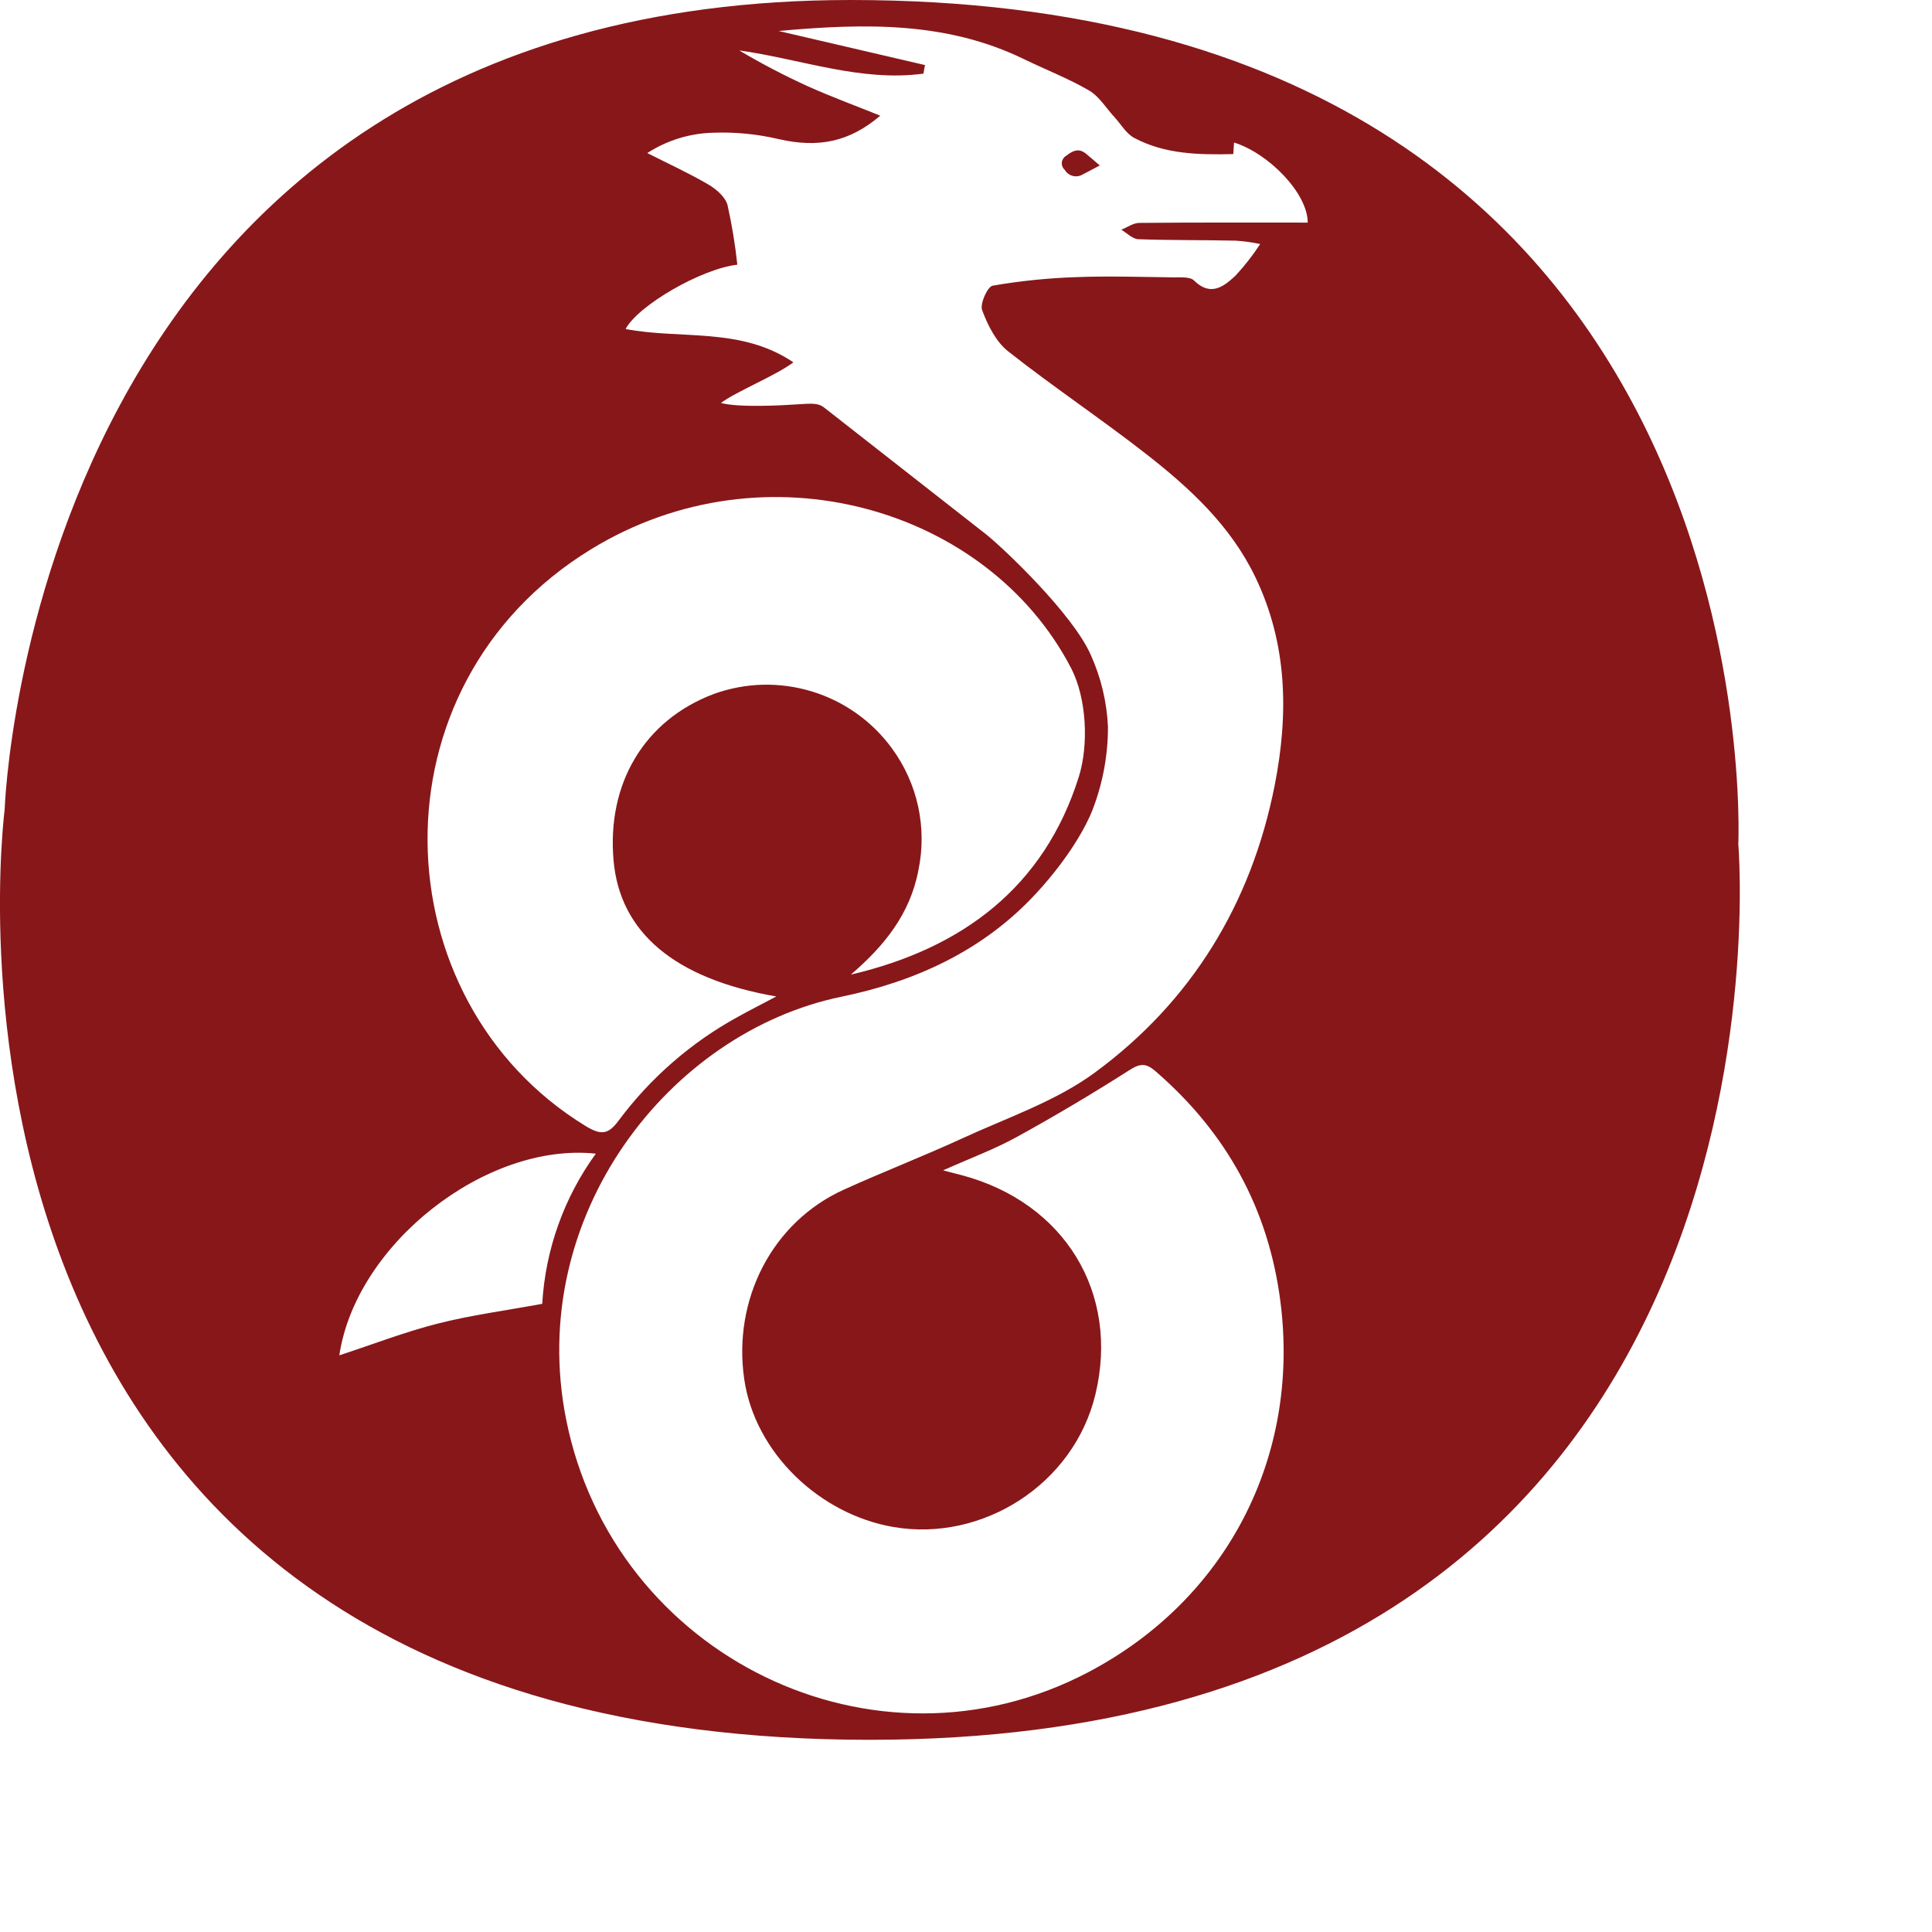
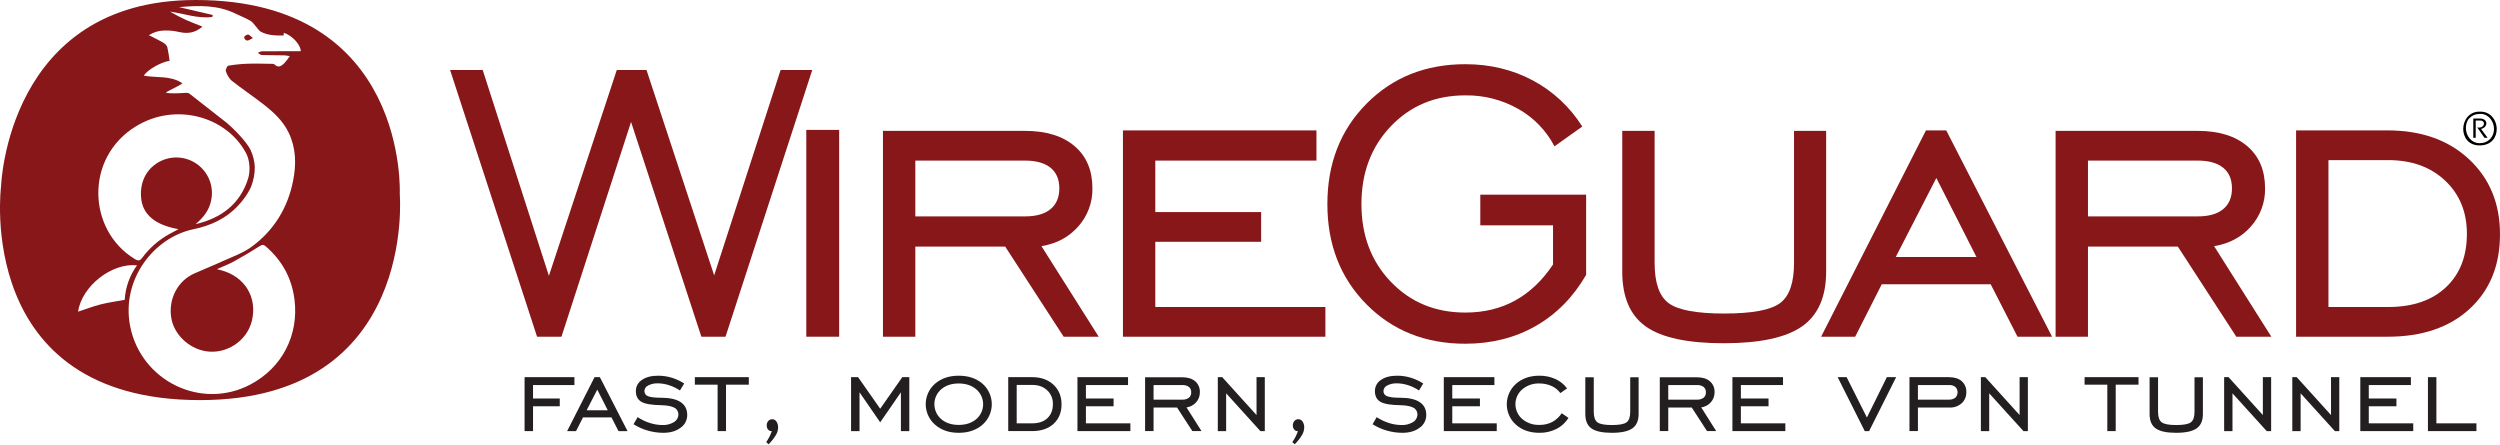
- <svg xmlns="http://www.w3.org/2000/svg" version="1.1" viewBox="0 0 333.14 333.14">
+ <svg xmlns="http://www.w3.org/2000/svg" version="1.1" viewBox="0 0 1874.5 333.14">
  <defs>
    <style>.a{fill:#88171a;}.b{fill:#231f20;}</style>
  </defs>
  <path class="a" transform="translate(-1.5394)" d="m404.23 252.47-65.215-199.99h24.456l49.636 154.34 50.904-154.34h22.282l50.723 153.98 49.817-153.98h23.731l-65.034 199.99h-18.115l-52.715-161.04-52.172 161.04h-18.296z" />
  <path class="a" transform="translate(-1.5394)" d="m606.1 252.47v-155.07h24.637v155.07h-24.637z" />
  <path class="a" transform="translate(-1.5394)" d="m687.85 184.9v67.57h-24.274v-154.34h106.52q23.73 0 37.136 11.413 13.404 11.413 13.405 31.702a41.774 41.774 0 0 1-10.598 28.531q-10.597 12.05-27.625 14.764l42.933 67.932h-26.267l-43.839-67.57h-67.389zm0-22.644h82.243q12.5 0 19.112-5.435 6.61-5.435 6.612-15.579 0-10.143-6.612-15.488-6.615-5.342-19.112-5.344h-82.243v41.846z" />
  <path class="a" transform="translate(-1.5394)" d="m843.52 252.47v-154.7h145.1v22.644h-120.83v38.585h79.345v22.282h-79.345v48.911h127.53v22.282h-151.81z" />
  <path class="a" transform="translate(-1.5394)" d="m1166 198.31v-29.347h-54.527v-23.006h79.345v60.143q-14.495 24.999-37.77 38.313-23.28 13.315-52.806 13.315-44.929 0-74.182-29.619-29.257-29.618-29.256-75.087 0-45.65 29.347-75.269 29.347-29.618 74.091-29.618 27.716 0 50.542 12.137a98.119 98.119 0 0 1 37.136 34.6l-20.833 14.854a68.382 68.382 0 0 0-27.173-28.079 78.549 78.549 0 0 0-39.672-10.145q-33.694 0-55.795 23.097-22.104 23.096-22.101 58.421 0 35.325 22.101 58.331 22.099 23.008 55.795 23.006 21.012 0 37.408-9.058 16.393-9.056 28.351-26.992z" />
  <path class="a" transform="translate(-1.5394)" d="m1217.9 98.133h24.274v99.09q0 22.282 10.507 30.071 10.504 7.791 41.665 7.79 31.338 0 41.846-7.79 10.504-7.786 10.507-30.071v-99.09h24.093v105.43q0 28.442-18.025 41.122-18.027 12.677-58.784 12.681-40.581 0-58.331-12.5-17.756-12.5-17.753-41.303v-105.43z" />
  <path class="a" transform="translate(-1.5394)" d="m1367 252.47 78.62-154.7h15.217l79.345 154.7h-25.905l-20.108-39.31h-81.7l-19.927 39.31h-25.542zm55.976-59.78h60.505l-30.071-59.237z" />
  <path class="a" transform="translate(-1.5394)" d="m1567.1 184.9v67.57h-24.274v-154.34h106.52q23.73 0 37.136 11.413 13.404 11.413 13.405 31.702a41.774 41.774 0 0 1-10.598 28.531q-10.597 12.05-27.625 14.764l42.933 67.932h-26.267l-43.839-67.57h-67.389zm0-22.644h82.243q12.5 0 19.112-5.435 6.61-5.435 6.612-15.579 0-10.143-6.612-15.488-6.615-5.342-19.112-5.344h-82.243v41.846z" />
  <path class="a" transform="translate(-1.5394)" d="m1791.8 97.771q37.86 0 61.048 21.647 23.186 21.65 23.188 56.248 0 34.964-22.735 55.886-22.736 20.922-61.501 20.923h-68.657v-154.7h68.657zm0.362 22.282h-44.745v110.14h44.745q27.534 0 43.295-14.764 15.76-14.762 15.76-40.125 0-24.456-16.304-39.854-16.304-15.395-42.752-15.398z" />
  <path class="b" transform="translate(-1.5394)" d="m401.21 304.63v18.614h-6.347v-40.448h37.37v5.92h-31.023v10.088h20.035v5.826h-20.035z" />
  <path class="b" transform="translate(-1.5394)" d="m426.78 323.24 20.556-40.448h3.978l20.745 40.448h-6.773l-5.257-10.278h-21.361l-5.21 10.278h-6.678zm14.635-15.63h15.819l-7.862-15.488z" />
  <path class="b" transform="translate(-1.5394)" d="m476.56 318.08 3.079-5.305a35.512 35.512 0 0 0 9.094 4.357 31.144 31.144 0 0 0 9.425 1.563 15.505 15.505 0 0 0 8.715-2.202 6.583 6.583 0 0 0 3.315-5.66 5.506 5.506 0 0 0-3.031-5.139q-3.031-1.681-9.567-1.871-11.036-0.142-15.156-2.558-4.121-2.416-4.121-8.004a9.785 9.785 0 0 1 4.523-8.383q4.523-3.173 12.149-3.173a35.061 35.061 0 0 1 10.112 1.468 37.803 37.803 0 0 1 9.449 4.357l-3.173 5.257a31.907 31.907 0 0 0-8.146-3.955 27.298 27.298 0 0 0-8.336-1.397 14.736 14.736 0 0 0-7.389 1.61 4.784 4.784 0 0 0-2.794 4.215 3.938 3.938 0 0 0 2.818 3.836q2.817 1.137 9.78 1.137 9.662 0 14.588 3.268 4.926 3.268 4.926 9.71a11.509 11.509 0 0 1-4.997 9.52q-4.997 3.789-12.954 3.789a41.784 41.784 0 0 1-11.675-1.681 40.763 40.763 0 0 1-10.633-4.76z" />
  <path class="b" transform="translate(-1.5394)" d="m539.6 323.24v-34.812h-17.051v-5.636h40.448v5.636h-17.098v34.812h-6.299z" />
  <path class="b" transform="translate(-1.5394)" d="m576.06 331.48a38.394 38.394 0 0 0 2.463-4.121 27.126 27.126 0 0 0 1.705-4.121h-0.379a3.004 3.004 0 0 1-2.439-1.208 4.718 4.718 0 0 1-0.971-3.055 4.83 4.83 0 0 1 1.16-3.339 3.738 3.738 0 0 1 2.913-1.303 3.786 3.786 0 0 1 3.221 1.728 7.9 7.9 0 0 1 1.231 4.665 11.548 11.548 0 0 1-1.8 5.707 34.646 34.646 0 0 1-5.352 6.702z" />
  <path class="b" transform="translate(-1.5394)" d="m639.67 323.24v-40.448h5.257l16.577 23.682 16.577-23.682h5.257v40.448h-6.299v-29.081l-15.535 22.498-15.488-22.498v29.081h-6.347z" />
  <path class="b" transform="translate(-1.5394)" d="m720.37 324.52q-10.799 0-17.761-6.11a20.39 20.39 0 0 1-0.024-30.668q6.938-6.038 17.785-6.039 10.941 0 17.88 6.015a20.442 20.442 0 0 1-0.024 30.715q-6.962 6.087-17.856 6.086zm0-5.92q8.099 0 13.214-4.381a14.671 14.671 0 0 0-0.024-22.285q-5.139-4.405-13.19-4.405-8.052 0-13.144 4.381a14.764 14.764 0 0 0 0 22.309q5.091 4.381 13.144 4.381z" />
  <path class="b" transform="translate(-1.5394)" d="m775.46 282.79q9.899 0 15.961 5.66 6.062 5.66 6.062 14.706 0 9.141-5.944 14.611-5.945 5.471-16.08 5.471h-17.951v-40.448h17.951zm0.095 5.826h-11.699v28.797h11.699q7.199 0 11.32-3.86 4.121-3.86 4.121-10.491a13.686 13.686 0 0 0-4.263-10.42q-4.263-4.025-11.178-4.026z" />
  <path class="b" transform="translate(-1.5394)" d="m809.41 323.24v-40.448h37.938v5.92h-31.591v10.088h20.745v5.826h-20.745v12.788h33.344v5.826h-39.69z" />
  <path class="b" transform="translate(-1.5394)" d="m866.48 305.57v17.666h-6.347v-40.354h27.85q6.204 0 9.71 2.984a10.301 10.301 0 0 1 3.505 8.289 10.926 10.926 0 0 1-2.771 7.46 11.756 11.756 0 0 1-7.223 3.86l11.225 17.761h-6.868l-11.462-17.666h-17.619zm0-5.92h21.503a7.693 7.693 0 0 0 4.997-1.421 4.972 4.972 0 0 0 1.729-4.073 4.905 4.905 0 0 0-1.729-4.05 7.79 7.79 0 0 0-4.997-1.397h-21.503v10.941z" />
  <path class="b" transform="translate(-1.5394)" d="m914.65 323.24v-40.448h3.315l25.718 28.418v-28.418h6.205v40.448h-3.315l-25.671-28.323v28.323h-6.252z" />
  <path class="b" transform="translate(-1.5394)" d="m970.54 331.48a38.394 38.394 0 0 0 2.463-4.121 27.126 27.126 0 0 0 1.705-4.121h-0.379a3.004 3.004 0 0 1-2.439-1.208 4.718 4.718 0 0 1-0.971-3.055 4.83 4.83 0 0 1 1.16-3.339 3.738 3.738 0 0 1 2.913-1.303 3.786 3.786 0 0 1 3.221 1.728 7.9 7.9 0 0 1 1.231 4.665 11.548 11.548 0 0 1-1.8 5.707 34.646 34.646 0 0 1-5.352 6.702z" />
  <path class="b" transform="translate(-1.5394)" d="m1030.7 318.08 3.079-5.305a35.512 35.512 0 0 0 9.094 4.357 31.144 31.144 0 0 0 9.425 1.563 15.505 15.505 0 0 0 8.715-2.202 6.583 6.583 0 0 0 3.315-5.66 5.506 5.506 0 0 0-3.031-5.139q-3.031-1.681-9.567-1.871-11.036-0.142-15.156-2.558-4.121-2.416-4.121-8.004a9.785 9.785 0 0 1 4.523-8.383q4.523-3.173 12.149-3.173a35.061 35.061 0 0 1 10.112 1.468 37.803 37.803 0 0 1 9.449 4.357l-3.173 5.257a31.907 31.907 0 0 0-8.146-3.955 27.298 27.298 0 0 0-8.336-1.397 14.736 14.736 0 0 0-7.389 1.61 4.784 4.784 0 0 0-2.794 4.215 3.938 3.938 0 0 0 2.818 3.836q2.817 1.137 9.78 1.137 9.662 0 14.588 3.268 4.926 3.268 4.926 9.71a11.509 11.509 0 0 1-4.997 9.52q-4.997 3.789-12.954 3.789a41.784 41.784 0 0 1-11.675-1.681 40.763 40.763 0 0 1-10.633-4.76z" />
  <path class="b" transform="translate(-1.5394)" d="m1084.1 323.24v-40.448h37.938v5.92h-31.591v10.088h20.745v5.826h-20.745v12.788h33.344v5.826h-39.69z" />
  <path class="b" transform="translate(-1.5394)" d="m1177.6 313.34a22.946 22.946 0 0 1-9.07 8.312 27.68 27.68 0 0 1-12.765 2.866q-10.657 0-17.548-6.039a20.531 20.531 0 0 1 0-30.691q6.891-6.086 17.548-6.086a28.416 28.416 0 0 1 12.03 2.487 21.89 21.89 0 0 1 8.715 7.033l-5.021 3.505a16.432 16.432 0 0 0-6.607-5.328 21.699 21.699 0 0 0-9.117-1.871 18.888 18.888 0 0 0-12.859 4.429 14.637 14.637 0 0 0 0.024 22.213 18.906 18.906 0 0 0 12.835 4.429 20.434 20.434 0 0 0 9.52-2.131 20.208 20.208 0 0 0 7.247-6.631z" />
  <path class="b" transform="translate(-1.5394)" d="m1190.2 282.89h6.347v25.908q0 5.826 2.747 7.862 2.747 2.037 10.894 2.037 8.194 0 10.941-2.037 2.747-2.036 2.747-7.862v-25.908h6.299v27.565q0 7.436-4.712 10.751-4.714 3.315-15.37 3.315-10.61 0-15.251-3.268-4.642-3.268-4.642-10.799v-27.565z" />
  <path class="b" transform="translate(-1.5394)" d="m1252.4 305.57v17.666h-6.347v-40.354h27.85q6.204 0 9.71 2.984a10.301 10.301 0 0 1 3.505 8.289 10.926 10.926 0 0 1-2.771 7.46 11.756 11.756 0 0 1-7.223 3.86l11.225 17.761h-6.868l-11.462-17.666h-17.619zm0-5.92h21.503a7.693 7.693 0 0 0 4.997-1.421 4.972 4.972 0 0 0 1.729-4.073 4.905 4.905 0 0 0-1.729-4.05 7.79 7.79 0 0 0-4.997-1.397h-21.503v10.941z" />
  <path class="b" transform="translate(-1.5394)" d="m1300.5 323.24v-40.448h37.938v5.92h-31.591v10.088h20.745v5.826h-20.745v12.788h33.344v5.826h-39.69z" />
  <path class="b" transform="translate(-1.5394)" d="m1403 323.24h-3.268l-20.319-40.448h6.726l15.204 30.265 14.967-30.265h6.962z" />
  <path class="b" transform="translate(-1.5394)" d="m1439.6 305.57v17.666h-6.347v-40.448h29.413q6.252 0 9.733 2.96a10.32 10.32 0 0 1 3.481 8.312 10.819 10.819 0 0 1-3.458 8.289 12.805 12.805 0 0 1-9.094 3.221h-23.729zm0-5.92h23.066a7.61 7.61 0 0 0 4.949-1.421 5.689 5.689 0 0 0 0.071-8.099 7.072 7.072 0 0 0-4.736-1.421h-23.35v10.941z" />
  <path class="b" transform="translate(-1.5394)" d="m1486.8 323.24v-40.448h3.315l25.718 28.418v-28.418h6.205v40.448h-3.315l-25.671-28.323v28.323h-6.252z" />
  <path class="b" transform="translate(-1.5394)" d="m1581.6 323.24v-34.812h-17.051v-5.636h40.448v5.636h-17.098v34.812h-6.299z" />
  <path class="b" transform="translate(-1.5394)" d="m1613.3 282.89h6.347v25.908q0 5.826 2.747 7.862 2.747 2.037 10.894 2.037 8.194 0 10.941-2.037 2.747-2.036 2.747-7.862v-25.908h6.299v27.565q0 7.436-4.712 10.751-4.714 3.315-15.37 3.315-10.61 0-15.251-3.268-4.642-3.268-4.642-10.799v-27.565z" />
  <path class="b" transform="translate(-1.5394)" d="m1669.2 323.24v-40.448h3.315l25.718 28.418v-28.418h6.205v40.448h-3.315l-25.671-28.323v28.323h-6.252z" />
  <path class="b" transform="translate(-1.5394)" d="m1720.3 323.24v-40.448h3.315l25.718 28.418v-28.418h6.205v40.448h-3.315l-25.671-28.323v28.323h-6.252z" />
  <path class="b" transform="translate(-1.5394)" d="m1771.3 323.24v-40.448h37.938v5.92h-31.591v10.088h20.745v5.826h-20.745v12.788h33.344v5.826h-39.69z" />
  <path class="b" transform="translate(-1.5394)" d="m1822 323.24v-40.448h6.347v34.623h30.028v5.826h-36.375z" />
  <path class="a" transform="translate(-1.5394)" d="m301.28 145.56s6.94-145.56-153.04-145.56c-141.48 0-145.9 139.63-145.9 139.63s-20.811 160.37 149.16 160.37c163.02 0 149.78-154.44 149.78-154.44zm-197.8-50.863c30.017-18.364 68.366-7.14 82.735 20.476 2.723 5.234 3.069 13.291 1.345 18.782-5.955 18.956-20.014 29.587-39.312 34.103 5.689-4.871 10.218-10.394 11.659-18.025a26.402 26.402 0 0 0-4.543-20.956 26.76 26.76 0 0 0-30.811-9.389c-11.881 4.511-18.389 15.354-17.216 28.683 1.09 12.381 10.484 20.405 28.061 23.453-2.627 1.39-4.65 2.414-6.63 3.517a63.918 63.918 0 0 0-20.544 17.868c-1.784 2.408-3.01 2.602-5.727 0.941-35.338-21.61-37.609-75.844 0.982-99.453zm-26.449 133.53c-5.677 1.441-11.178 3.574-16.981 5.478 2.838-19.151 25.265-36.788 44.23-34.776a48.881 48.881 0 0 0-9.242 25.893c-6.302 1.161-12.241 1.941-18.007 3.405zm120.79-186.98c5.61 0.206 11.23 0.121 16.844 0.254a29.052 29.052 0 0 1 4.167 0.581 40.607 40.607 0 0 1-4.236 5.433c-2.007 1.87-4.274 3.699-7.166 0.856-0.696-0.684-2.339-0.527-3.549-0.543-5.582-0.073-11.172-0.252-16.746-0.041a104.04 104.04 0 0 0-14.425 1.473c-0.894 0.16-2.23 3.131-1.819 4.227 0.969 2.585 2.383 5.436 4.478 7.09 7.74 6.11 15.972 11.596 23.748 17.664 7.556 5.897 14.589 12.358 18.875 21.253 5.584 11.59 5.747 23.743 3.339 35.95-4.02 20.378-14.333 37.261-31.032 49.524-6.729 4.941-15.06 7.745-22.767 11.295-6.778 3.123-13.755 5.811-20.549 8.901-12.249 5.569-19.133 18.865-17.108 32.688 1.859 12.685 12.987 23.271 25.735 25.456 15.292 2.622 31.071-7.316 34.812-22.86 4.207-17.478-5.29-33.083-23.065-37.813-0.783-0.208-1.568-0.406-3.201-0.827 4.755-2.124 8.861-3.638 12.653-5.724q9.921-5.459 19.481-11.562c1.874-1.199 2.887-1.2 4.485 0.182 12.225 10.57 19.518 23.718 21.563 39.839 3.385 26.684-9.247 51.198-33.072 63.762-36.86 19.439-81.965-2.686-90.106-43.552-6.974-35.003 17.73-66.754 47.462-72.884 12.787-2.636 24.48-7.96 33.57-17.807 5.865-6.354 8.708-11.806 9.677-14.266a39.565 39.565 0 0 0 2.721-14.469 33.867 33.867 0 0 0-2.965-12.398c-3.104-7.075-14.995-18.33-17.939-20.704l-28-21.921c-0.988-0.813-2.099-0.754-4.508-0.59-2.861 0.194-10.175 0.599-13.331-0.228 2.553-1.932 9.513-4.745 12.502-7.007-9.073-6.13-19.43-3.916-28.941-5.746 2.199-4.096 13.081-10.39 19.27-11.091a91.533 91.533 0 0 0-1.688-10.281c-0.378-1.392-1.931-2.741-3.286-3.535-3.286-1.927-6.769-3.517-10.549-5.433a21.936 21.936 0 0 1 11.332-3.506 42.316 42.316 0 0 1 11.348 1.106c6.742 1.54 12.124 0.535 17.488-4.048-4.222-1.7-8.444-3.253-12.538-5.091a123.04 123.04 0 0 1-11.779-6.158c10.622 1.476 20.896 5.458 31.757 4.003q0.139-0.74 0.277-1.481c-8.119-1.89-16.239-3.78-25.229-5.872 15.04-1.377 29.042-1.604 42.301 4.854 3.731 1.817 7.635 3.321 11.211 5.397 1.744 1.012 2.919 3.008 4.35 4.559 1.137 1.232 2.05 2.884 3.446 3.626 5.3 2.818 11.134 2.929 17.078 2.788 0.044-0.677 0.086-1.311 0.131-1.993 5.982 1.869 12.715 8.768 12.704 13.806-9.691 0-19.374-0.037-29.056 0.054-1.035 0.01-2.063 0.766-3.094 1.175 0.98 0.571 1.943 1.599 2.942 1.636z" />
  <path class="a" transform="translate(-1.5394)" d="m185.32 26.906a1.481 1.481 0 0 0-0.189 2.369 2.233 2.233 0 0 0 3.072 0.822c0.933-0.471 1.848-0.971 2.975-1.567-0.908-0.775-1.636-1.415-2.386-2.032-1.318-1.086-2.411-0.404-3.472 0.408z" />
  <g transform="translate(293.8 179.57)" stroke-width="1px">
    <path d="m1566.2-95.856h-1.24c-7.56 0.08-11.84 6.64-11.84 13 0 6.16 3.92 12.32 12.2 12.32h0.56c8.6-0.24 12.36-6.16 12.36-12.24v-0.72c-0.28-6.36-4.84-12.36-12.04-12.36zm-5.52 5.16v14.44h1.8v-12.96h3.4c1.88 0 2.8 1.16 2.8 2.32 0 1.4-1.36 3-3.8 3-0.36 0-0.84-0.08-1.28-0.16l5.44 7.8h2.36l-4.92-6.64c2.4-0.44 4-2.36 4-4.24 0-1.76-1.52-3.56-4.88-3.56zm-3.44 0.28c2.52-2.72 5.16-3.72 8.24-3.72h1.28c5.48 0.24 9.44 5.8 9.44 11.16 0 0.76-0.08 1.64-0.24 2.36-0.84 4.92-5.12 8.36-10.08 8.36-0.12 0-0.36 0.04-0.48 0.04-6.28 0-10.28-5.68-10.28-11.36 0-0.48 0.08-1.12 0.12-1.64 0 0 0.28-3.12 2-5.2z" />
  </g>
</svg>
